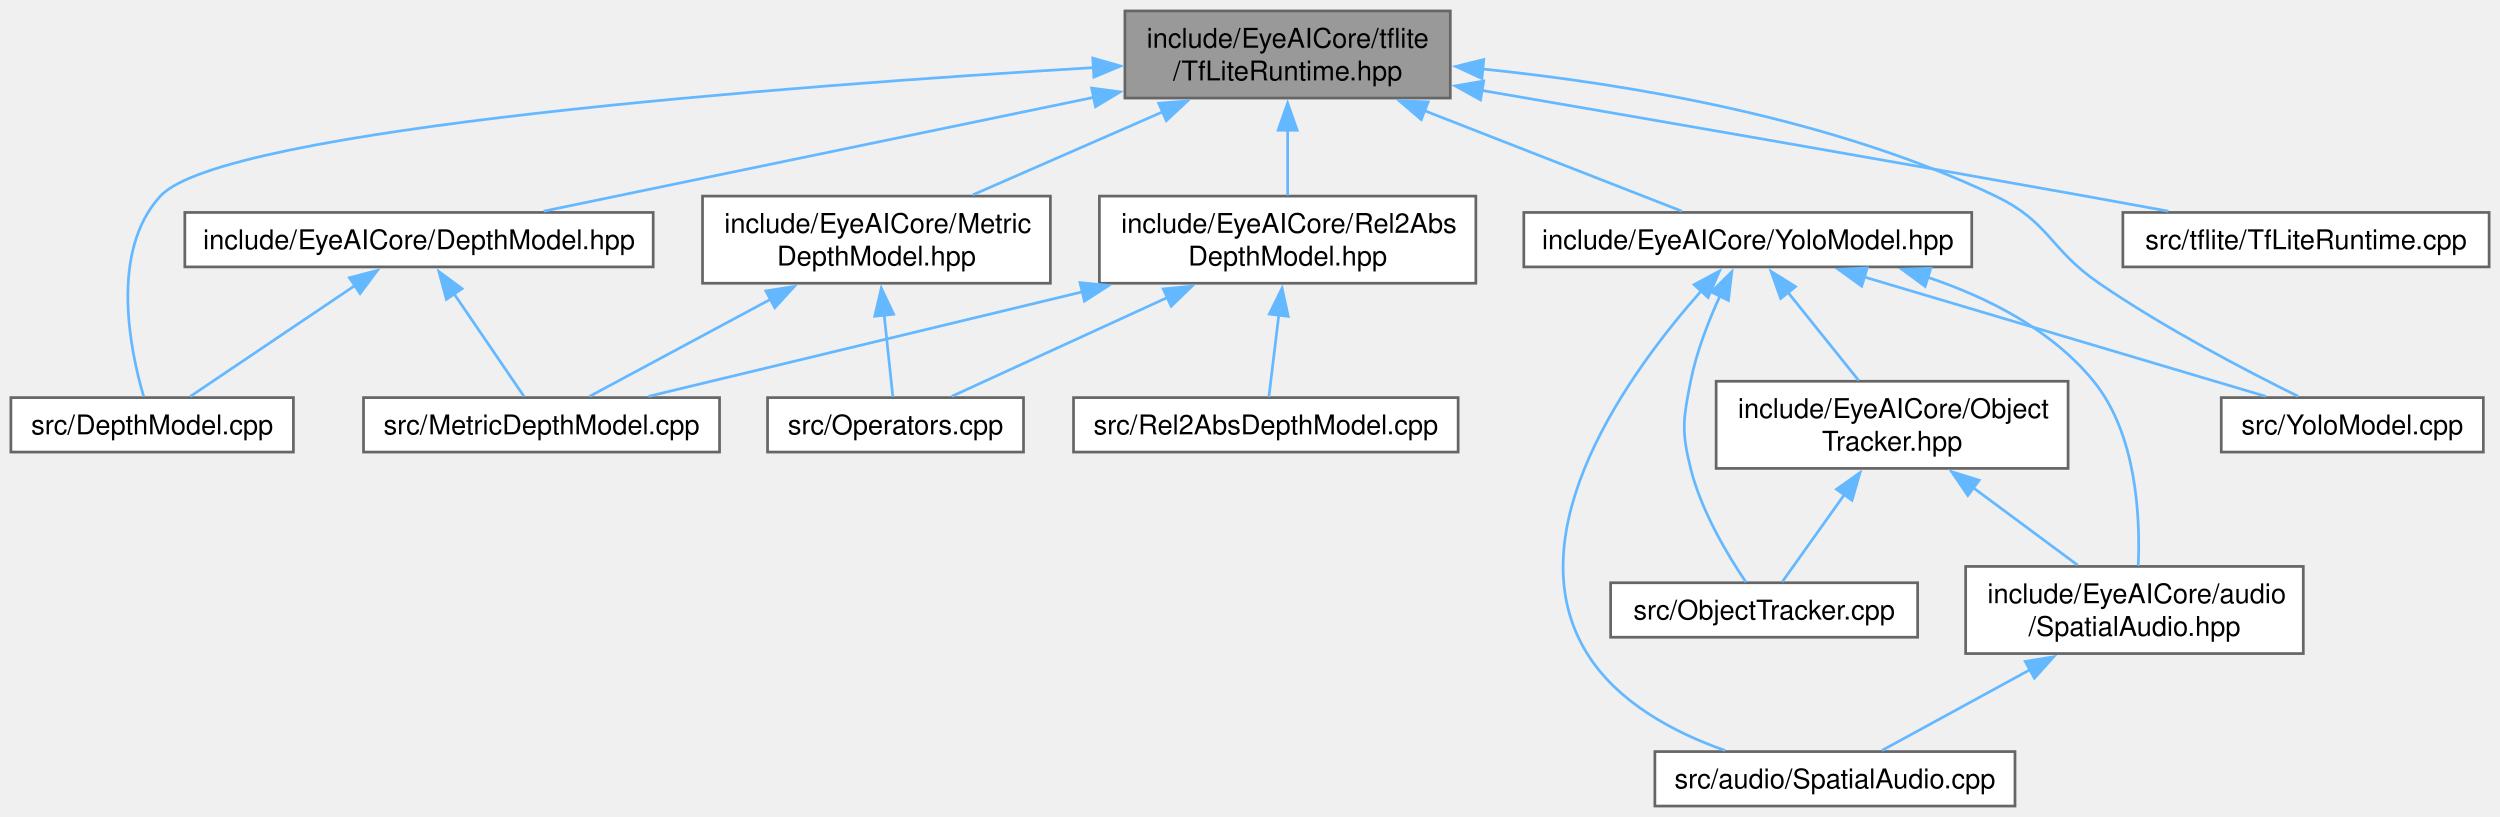
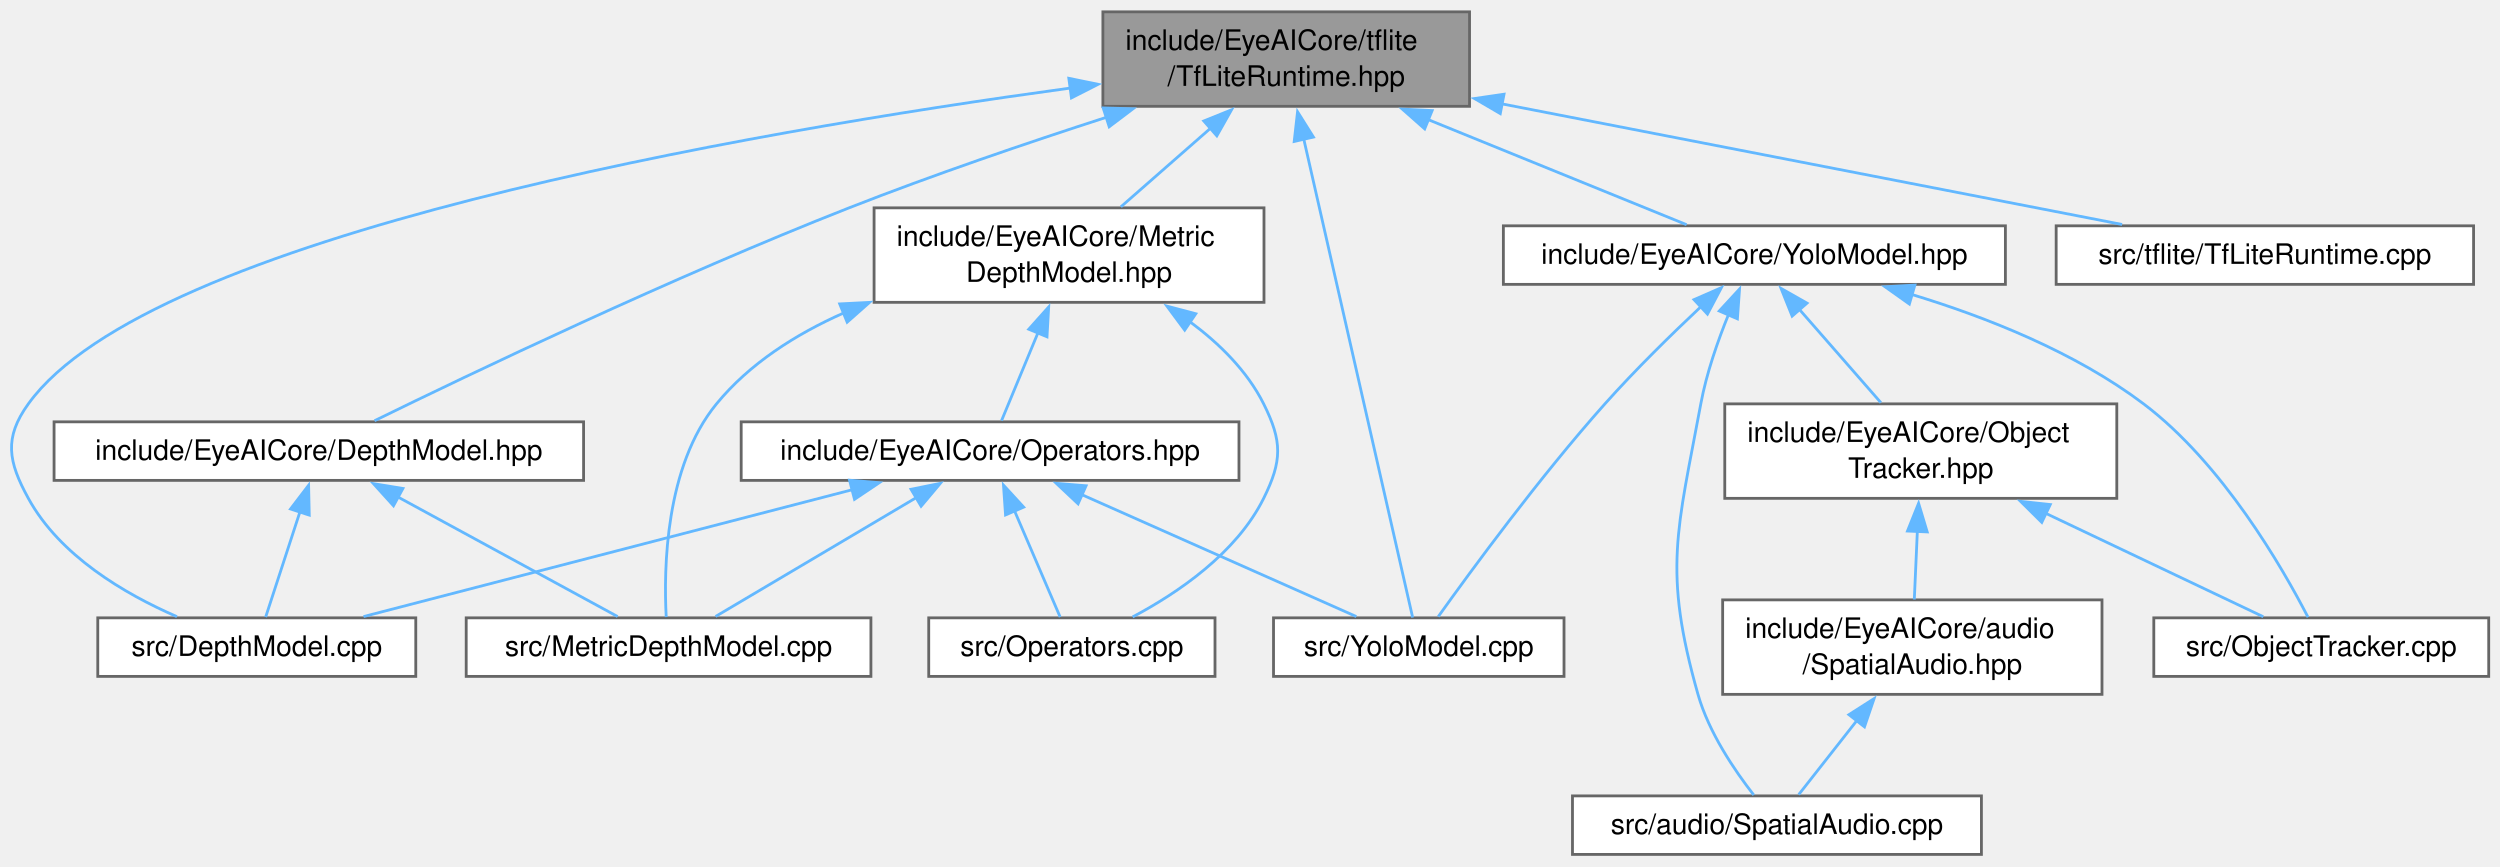
- <svg xmlns="http://www.w3.org/2000/svg" xmlns:xlink="http://www.w3.org/1999/xlink" width="918pt" height="300pt" viewBox="0.00 0.00 918.12 300.00">
-   <g id="graph0" class="graph" transform="scale(1 1) rotate(0) translate(4 296)">
+ <svg xmlns="http://www.w3.org/2000/svg" xmlns:xlink="http://www.w3.org/1999/xlink" width="886pt" height="307pt" viewBox="0.00 0.00 886.42 306.75">
+   <g id="graph0" class="graph" transform="scale(1 1) rotate(0) translate(4 302.75)">
    <g id="Node000001" class="node">
      <g id="a_Node000001">
        <a xlink:title=" ">
-           <polygon fill="#999999" stroke="#666666" points="528.62,-292 409.12,-292 409.12,-260 528.62,-260 528.62,-292" />
-           <text text-anchor="start" x="417.12" y="-278.5" font-family="Helvetica,sans-Serif" font-size="10.00">include/EyeAICore/tflite</text>
-           <text text-anchor="middle" x="468.88" y="-266.5" font-family="Helvetica,sans-Serif" font-size="10.00">/TfLiteRuntime.hpp</text>
+           <polygon fill="#999999" stroke="#666666" points="517.05,-298.75 387.05,-298.75 387.05,-265.25 517.05,-265.25 517.05,-298.75" />
+           <text text-anchor="start" x="395.05" y="-285.25" font-family="Helvetica,sans-Serif" font-size="10.00">include/EyeAICore/tflite</text>
+           <text text-anchor="middle" x="452.05" y="-272.5" font-family="Helvetica,sans-Serif" font-size="10.00">/TfLiteRuntime.hpp</text>
        </a>
      </g>
    </g>
    <g id="Node000002" class="node">
      <g id="a_Node000002">
        <a xlink:href="DepthModel_8hpp.html" target="_top" xlink:title=" ">
-           <polygon fill="white" stroke="#666666" points="235.88,-218 63.88,-218 63.88,-198 235.88,-198 235.88,-218" />
-           <text text-anchor="middle" x="149.88" y="-204.5" font-family="Helvetica,sans-Serif" font-size="10.00">include/EyeAICore/DepthModel.hpp</text>
+           <polygon fill="white" stroke="#666666" points="202.92,-153.38 15.17,-153.38 15.17,-132.62 202.92,-132.62 202.92,-153.38" />
+           <text text-anchor="middle" x="109.05" y="-139.88" font-family="Helvetica,sans-Serif" font-size="10.00">include/EyeAICore/DepthModel.hpp</text>
        </a>
      </g>
    </g>
    <g id="edge1_Node000001_Node000002" class="edge">
      <g id="a_edge1_Node000001_Node000002">
        <a xlink:title=" ">
-           <path fill="none" stroke="#63b8ff" d="M397.66,-260.27C335.95,-247.5 248.48,-229.4 195.67,-218.47" />
-           <polygon fill="#63b8ff" stroke="#63b8ff" points="396.89,-263.68 407.39,-262.28 398.31,-256.83 396.89,-263.68" />
+           <path fill="none" stroke="#63b8ff" d="M388.25,-261.35C360.06,-252.24 326.65,-240.87 297.05,-229.25 234.49,-204.7 162.72,-170.38 128.79,-153.77" />
+           <polygon fill="#63b8ff" stroke="#63b8ff" points="387.15,-264.67 397.75,-264.39 389.29,-258 387.15,-264.67" />
        </a>
      </g>
    </g>
    <g id="Node000003" class="node">
      <g id="a_Node000003">
        <a xlink:href="DepthModel_8cpp.html" target="_top" xlink:title=" ">
-           <polygon fill="white" stroke="#666666" points="103.75,-150 0,-150 0,-130 103.75,-130 103.75,-150" />
-           <text text-anchor="middle" x="51.88" y="-136.5" font-family="Helvetica,sans-Serif" font-size="10.00">src/DepthModel.cpp</text>
+           <polygon fill="white" stroke="#666666" points="143.42,-83.88 30.67,-83.88 30.67,-63.12 143.42,-63.12 143.42,-83.88" />
+           <text text-anchor="middle" x="87.05" y="-70.38" font-family="Helvetica,sans-Serif" font-size="10.00">src/DepthModel.cpp</text>
        </a>
      </g>
    </g>
    <g id="edge20_Node000001_Node000003" class="edge">
      <g id="a_edge20_Node000001_Node000003">
        <a xlink:title=" ">
-           <path fill="none" stroke="#63b8ff" d="M397.8,-271.2C285.57,-264.47 77.62,-248.8 54.88,-224 36.26,-203.7 43.75,-167.49 48.76,-150.41" />
-           <polygon fill="#63b8ff" stroke="#63b8ff" points="397.32,-274.68 407.51,-271.77 397.73,-267.69 397.32,-274.68" />
+           <path fill="none" stroke="#63b8ff" d="M375.61,-271.74C259.9,-255.92 49.15,-219.5 6.05,-159.75 -2.66,-147.67 -1.11,-139.31 6.05,-126.25 17.19,-105.91 40.11,-92.4 58.74,-84.3" />
+           <polygon fill="#63b8ff" stroke="#63b8ff" points="374.97,-275.18 385.35,-273.05 375.9,-268.24 374.97,-275.18" />
        </a>
      </g>
    </g>
    <g id="Node000005" class="node">
      <g id="a_Node000005">
        <a xlink:href="MetricDepthModel_8hpp.html" target="_top" xlink:title=" ">
-           <polygon fill="white" stroke="#666666" points="381.75,-224 254,-224 254,-192 381.75,-192 381.75,-224" />
-           <text text-anchor="start" x="262" y="-210.5" font-family="Helvetica,sans-Serif" font-size="10.00">include/EyeAICore/Metric</text>
-           <text text-anchor="middle" x="317.88" y="-198.5" font-family="Helvetica,sans-Serif" font-size="10.00">DepthModel.hpp</text>
+           <polygon fill="white" stroke="#666666" points="444.17,-229.25 305.92,-229.25 305.92,-195.75 444.17,-195.75 444.17,-229.25" />
+           <text text-anchor="start" x="313.92" y="-215.75" font-family="Helvetica,sans-Serif" font-size="10.00">include/EyeAICore/Metric</text>
+           <text text-anchor="middle" x="375.05" y="-203" font-family="Helvetica,sans-Serif" font-size="10.00">DepthModel.hpp</text>
        </a>
      </g>
    </g>
    <g id="edge4_Node000001_Node000005" class="edge">
      <g id="a_edge4_Node000001_Node000005">
        <a xlink:title=" ">
-           <path fill="none" stroke="#63b8ff" d="M423.18,-255.03C400.76,-245.23 374.17,-233.61 353.32,-224.49" />
-           <polygon fill="#63b8ff" stroke="#63b8ff" points="421.52,-258.12 432.09,-258.92 424.32,-251.71 421.52,-258.12" />
-         </a>
-       </g>
-     </g>
-     <g id="Node000007" class="node">
-       <g id="a_Node000007">
-         <a xlink:href="Rel2AbsDepthModel_8hpp.html" target="_top" xlink:title=" ">
-           <polygon fill="white" stroke="#666666" points="538,-224 399.75,-224 399.75,-192 538,-192 538,-224" />
-           <text text-anchor="start" x="407.75" y="-210.5" font-family="Helvetica,sans-Serif" font-size="10.00">include/EyeAICore/Rel2Abs</text>
-           <text text-anchor="middle" x="468.88" y="-198.5" font-family="Helvetica,sans-Serif" font-size="10.00">DepthModel.hpp</text>
-         </a>
-       </g>
-     </g>
-     <g id="edge7_Node000001_Node000007" class="edge">
-       <g id="a_edge7_Node000001_Node000007">
-         <a xlink:title=" ">
-           <path fill="none" stroke="#63b8ff" d="M468.88,-248.31C468.88,-240.12 468.88,-231.38 468.88,-224.22" />
-           <polygon fill="#63b8ff" stroke="#63b8ff" points="465.38,-248.18 468.88,-258.18 472.38,-248.18 465.38,-248.18" />
+           <path fill="none" stroke="#63b8ff" d="M425.34,-257.59C414.81,-248.35 402.97,-237.98 393.43,-229.62" />
+           <polygon fill="#63b8ff" stroke="#63b8ff" points="422.83,-260.05 432.66,-264.01 427.45,-254.78 422.83,-260.05" />
+         </a>
+       </g>
+     </g>
+     <g id="Node000008" class="node">
+       <g id="a_Node000008">
+         <a xlink:href="YoloModel_8cpp.html" target="_top" xlink:title=" ">
+           <polygon fill="white" stroke="#666666" points="550.55,-83.88 447.55,-83.88 447.55,-63.12 550.55,-63.12 550.55,-83.88" />
+           <text text-anchor="middle" x="499.05" y="-70.38" font-family="Helvetica,sans-Serif" font-size="10.00">src/YoloModel.cpp</text>
+         </a>
+       </g>
+     </g>
+     <g id="edge21_Node000001_Node000008" class="edge">
+       <g id="a_edge21_Node000001_Node000008">
+         <a xlink:title=" ">
+           <path fill="none" stroke="#63b8ff" d="M458.25,-253.73C468.88,-207.03 490.08,-113.88 496.89,-83.98" />
+           <polygon fill="#63b8ff" stroke="#63b8ff" points="454.88,-252.79 456.07,-263.32 461.7,-254.35 454.88,-252.79" />
        </a>
      </g>
    </g>
    <g id="Node000009" class="node">
      <g id="a_Node000009">
        <a xlink:href="YoloModel_8hpp.html" target="_top" xlink:title=" ">
-           <polygon fill="white" stroke="#666666" points="720.12,-218 555.62,-218 555.62,-198 720.12,-198 720.12,-218" />
-           <text text-anchor="middle" x="637.88" y="-204.5" font-family="Helvetica,sans-Serif" font-size="10.00">include/EyeAICore/YoloModel.hpp</text>
-         </a>
-       </g>
-     </g>
-     <g id="edge11_Node000001_Node000009" class="edge">
-       <g id="a_edge11_Node000001_Node000009">
-         <a xlink:title=" ">
-           <path fill="none" stroke="#63b8ff" d="M519.19,-255.35C550.41,-243.16 589.11,-228.05 613.65,-218.46" />
-           <polygon fill="#63b8ff" stroke="#63b8ff" points="517.95,-252.08 509.91,-258.98 520.5,-258.6 517.95,-252.08" />
+           <polygon fill="white" stroke="#666666" points="707.05,-222.88 529.05,-222.88 529.05,-202.12 707.05,-202.12 707.05,-222.88" />
+           <text text-anchor="middle" x="618.05" y="-209.38" font-family="Helvetica,sans-Serif" font-size="10.00">include/EyeAICore/YoloModel.hpp</text>
+         </a>
+       </g>
+     </g>
+     <g id="edge12_Node000001_Node000009" class="edge">
+       <g id="a_edge12_Node000001_Node000009">
+         <a xlink:title=" ">
+           <path fill="none" stroke="#63b8ff" d="M502.24,-260.59C532.67,-248.22 570.1,-233 594.02,-223.27" />
+           <polygon fill="#63b8ff" stroke="#63b8ff" points="501.15,-257.25 493.21,-264.26 503.79,-263.74 501.15,-257.25" />
        </a>
      </g>
    </g>
    <g id="Node000014" class="node">
      <g id="a_Node000014">
-         <a xlink:href="YoloModel_8cpp.html" target="_top" xlink:title=" ">
-           <polygon fill="white" stroke="#666666" points="908,-150 811.75,-150 811.75,-130 908,-130 908,-150" />
-           <text text-anchor="middle" x="859.88" y="-136.5" font-family="Helvetica,sans-Serif" font-size="10.00">src/YoloModel.cpp</text>
-         </a>
-       </g>
-     </g>
-     <g id="edge21_Node000001_Node000014" class="edge">
-       <g id="a_edge21_Node000001_Node000014">
-         <a xlink:title=" ">
-           <path fill="none" stroke="#63b8ff" d="M540.32,-270.69C594.33,-265.18 669.14,-252.62 728.88,-224 748.79,-214.46 748.66,-204.48 766.88,-192 790.88,-175.55 820.68,-159.98 839.97,-150.47" />
-           <polygon fill="#63b8ff" stroke="#63b8ff" points="540.25,-267.18 530.63,-271.62 540.91,-274.15 540.25,-267.18" />
-         </a>
-       </g>
-     </g>
-     <g id="Node000015" class="node">
-       <g id="a_Node000015">
        <a xlink:href="TfLiteRuntime_8cpp.html" target="_top" xlink:title=" ">
-           <polygon fill="white" stroke="#666666" points="910.12,-218 775.62,-218 775.62,-198 910.12,-198 910.12,-218" />
-           <text text-anchor="middle" x="842.88" y="-204.5" font-family="Helvetica,sans-Serif" font-size="10.00">src/tflite/TfLiteRuntime.cpp</text>
-         </a>
-       </g>
-     </g>
-     <g id="edge22_Node000001_Node000015" class="edge">
-       <g id="a_edge22_Node000001_Node000015">
-         <a xlink:title=" ">
-           <path fill="none" stroke="#63b8ff" d="M540.08,-262.83C599.43,-252.63 686.2,-237.59 761.88,-224 771.73,-222.23 782.25,-220.31 792.34,-218.45" />
-           <polygon fill="#63b8ff" stroke="#63b8ff" points="539.71,-259.34 530.44,-264.48 540.89,-266.24 539.71,-259.34" />
+           <polygon fill="white" stroke="#666666" points="873.05,-222.88 725.05,-222.88 725.05,-202.12 873.05,-202.12 873.05,-222.88" />
+           <text text-anchor="middle" x="799.05" y="-209.38" font-family="Helvetica,sans-Serif" font-size="10.00">src/tflite/TfLiteRuntime.cpp</text>
+         </a>
+       </g>
+     </g>
+     <g id="edge22_Node000001_Node000014" class="edge">
+       <g id="a_edge22_Node000001_Node000014">
+         <a xlink:title=" ">
+           <path fill="none" stroke="#63b8ff" d="M528.21,-266.18C595.1,-253.17 690.53,-234.61 748.43,-223.35" />
+           <polygon fill="#63b8ff" stroke="#63b8ff" points="527.95,-262.67 518.8,-268.01 529.28,-269.54 527.95,-262.67" />
        </a>
      </g>
    </g>
    <g id="edge2_Node000002_Node000003" class="edge">
      <g id="a_edge2_Node000002_Node000003">
        <a xlink:title=" ">
-           <path fill="none" stroke="#63b8ff" d="M126.44,-191.22C107.57,-178.51 81.67,-161.07 65.89,-150.44" />
-           <polygon fill="#63b8ff" stroke="#63b8ff" points="124.33,-194.02 134.58,-196.7 128.24,-188.21 124.33,-194.02" />
+           <path fill="none" stroke="#63b8ff" d="M102.39,-121.58C98.34,-109.16 93.36,-93.87 90.19,-84.15" />
+           <polygon fill="#63b8ff" stroke="#63b8ff" points="99,-122.47 105.42,-130.89 105.65,-120.3 99,-122.47" />
        </a>
      </g>
    </g>
    <g id="Node000004" class="node">
      <g id="a_Node000004">
        <a xlink:href="MetricDepthModel_8cpp.html" target="_top" xlink:title=" ">
-           <polygon fill="white" stroke="#666666" points="260.25,-150 129.5,-150 129.5,-130 260.25,-130 260.25,-150" />
-           <text text-anchor="middle" x="194.88" y="-136.5" font-family="Helvetica,sans-Serif" font-size="10.00">src/MetricDepthModel.cpp</text>
+           <polygon fill="white" stroke="#666666" points="304.8,-83.88 161.3,-83.88 161.3,-63.12 304.8,-63.12 304.8,-83.88" />
+           <text text-anchor="middle" x="233.05" y="-70.38" font-family="Helvetica,sans-Serif" font-size="10.00">src/MetricDepthModel.cpp</text>
        </a>
      </g>
    </g>
    <g id="edge3_Node000002_Node000004" class="edge">
      <g id="a_edge3_Node000002_Node000004">
        <a xlink:title=" ">
-           <path fill="none" stroke="#63b8ff" d="M162.73,-188.15C171.14,-175.82 181.76,-160.23 188.44,-150.44" />
-           <polygon fill="#63b8ff" stroke="#63b8ff" points="159.92,-186.06 157.18,-196.29 165.7,-190 159.92,-186.06" />
-         </a>
-       </g>
-     </g>
-     <g id="edge5_Node000005_Node000004" class="edge">
-       <g id="a_edge5_Node000005_Node000004">
-         <a xlink:title=" ">
-           <path fill="none" stroke="#63b8ff" d="M279.16,-186.22C256.82,-174.24 229.82,-159.75 212.51,-150.46" />
-           <polygon fill="#63b8ff" stroke="#63b8ff" points="277.24,-189.17 287.7,-190.81 280.55,-183 277.24,-189.17" />
+           <path fill="none" stroke="#63b8ff" d="M136.96,-126.8C160.84,-113.81 194.51,-95.48 214.99,-84.33" />
+           <polygon fill="#63b8ff" stroke="#63b8ff" points="135.52,-123.61 128.41,-131.46 138.86,-129.75 135.52,-123.61" />
+         </a>
+       </g>
+     </g>
+     <g id="edge10_Node000005_Node000004" class="edge">
+       <g id="a_edge10_Node000005_Node000004">
+         <a xlink:title=" ">
+           <path fill="none" stroke="#63b8ff" d="M295.09,-191.96C278.1,-184.42 261.77,-174.03 250.05,-159.75 231.85,-137.59 231.3,-101.36 232.22,-84.16" />
+           <polygon fill="#63b8ff" stroke="#63b8ff" points="293.73,-195.19 304.31,-195.73 296.38,-188.71 293.73,-195.19" />
        </a>
      </g>
    </g>
    <g id="Node000006" class="node">
      <g id="a_Node000006">
+         <a xlink:href="Operators_8hpp.html" target="_top" xlink:title=" ">
+           <polygon fill="white" stroke="#666666" points="435.3,-153.38 258.8,-153.38 258.8,-132.62 435.3,-132.62 435.3,-153.38" />
+           <text text-anchor="middle" x="347.05" y="-139.88" font-family="Helvetica,sans-Serif" font-size="10.00">include/EyeAICore/Operators.hpp</text>
+         </a>
+       </g>
+     </g>
+     <g id="edge5_Node000005_Node000006" class="edge">
+       <g id="a_edge5_Node000005_Node000006">
+         <a xlink:title=" ">
+           <path fill="none" stroke="#63b8ff" d="M364.08,-185.07C359.53,-174.08 354.52,-162.02 351.12,-153.82" />
+           <polygon fill="#63b8ff" stroke="#63b8ff" points="360.77,-186.21 367.83,-194.11 367.23,-183.53 360.77,-186.21" />
+         </a>
+       </g>
+     </g>
+     <g id="Node000007" class="node">
+       <g id="a_Node000007">
        <a xlink:href="Operators_8cpp.html" target="_top" xlink:title=" ">
-           <polygon fill="white" stroke="#666666" points="371.88,-150 277.88,-150 277.88,-130 371.88,-130 371.88,-150" />
-           <text text-anchor="middle" x="324.88" y="-136.5" font-family="Helvetica,sans-Serif" font-size="10.00">src/Operators.cpp</text>
-         </a>
-       </g>
-     </g>
-     <g id="edge6_Node000005_Node000006" class="edge">
-       <g id="a_edge6_Node000005_Node000006">
-         <a xlink:title=" ">
-           <path fill="none" stroke="#63b8ff" d="M320.71,-180.31C321.83,-169.67 323.06,-158.13 323.89,-150.32" />
-           <polygon fill="#63b8ff" stroke="#63b8ff" points="317.23,-179.87 319.66,-190.19 324.19,-180.61 317.23,-179.87" />
-         </a>
-       </g>
-     </g>
-     <g id="edge8_Node000007_Node000004" class="edge">
-       <g id="a_edge8_Node000007_Node000004">
-         <a xlink:title=" ">
-           <path fill="none" stroke="#63b8ff" d="M393.53,-188.85C341.93,-176.42 275.6,-160.44 234.15,-150.46" />
-           <polygon fill="#63b8ff" stroke="#63b8ff" points="392.62,-192.23 403.16,-191.17 394.26,-185.43 392.62,-192.23" />
-         </a>
-       </g>
-     </g>
-     <g id="edge9_Node000007_Node000006" class="edge">
-       <g id="a_edge9_Node000007_Node000006">
-         <a xlink:title=" ">
-           <path fill="none" stroke="#63b8ff" d="M424.95,-186.87C398.54,-174.76 366.16,-159.92 345.52,-150.46" />
-           <polygon fill="#63b8ff" stroke="#63b8ff" points="423.19,-189.91 433.74,-190.9 426.11,-183.55 423.19,-189.91" />
-         </a>
-       </g>
-     </g>
-     <g id="Node000008" class="node">
-       <g id="a_Node000008">
-         <a xlink:href="Rel2AbsDepthModel_8cpp.html" target="_top" xlink:title=" ">
-           <polygon fill="white" stroke="#666666" points="531.5,-150 390.25,-150 390.25,-130 531.5,-130 531.5,-150" />
-           <text text-anchor="middle" x="460.88" y="-136.5" font-family="Helvetica,sans-Serif" font-size="10.00">src/Rel2AbsDepthModel.cpp</text>
-         </a>
-       </g>
-     </g>
-     <g id="edge10_Node000007_Node000008" class="edge">
-       <g id="a_edge10_Node000007_Node000008">
-         <a xlink:title=" ">
-           <path fill="none" stroke="#63b8ff" d="M465.64,-180.31C464.35,-169.67 462.95,-158.13 462,-150.32" />
-           <polygon fill="#63b8ff" stroke="#63b8ff" points="462.16,-180.68 466.84,-190.19 469.11,-179.84 462.16,-180.68" />
+           <polygon fill="white" stroke="#666666" points="426.8,-83.88 325.3,-83.88 325.3,-63.12 426.8,-63.12 426.8,-83.88" />
+           <text text-anchor="middle" x="376.05" y="-70.38" font-family="Helvetica,sans-Serif" font-size="10.00">src/Operators.cpp</text>
+         </a>
+       </g>
+     </g>
+     <g id="edge11_Node000005_Node000007" class="edge">
+       <g id="a_edge11_Node000005_Node000007">
+         <a xlink:title=" ">
+           <path fill="none" stroke="#63b8ff" d="M417.79,-188.96C428.29,-181.2 438.19,-171.46 444.05,-159.75 450.7,-146.43 450.66,-139.59 444.05,-126.25 434.43,-106.84 413.66,-92.74 397.59,-84.2" />
+           <polygon fill="#63b8ff" stroke="#63b8ff" points="416.06,-185.9 409.75,-194.41 419.99,-191.7 416.06,-185.9" />
+         </a>
+       </g>
+     </g>
+     <g id="edge6_Node000006_Node000003" class="edge">
+       <g id="a_edge6_Node000006_Node000003">
+         <a xlink:title=" ">
+           <path fill="none" stroke="#63b8ff" d="M298.33,-129.35C248.07,-116.3 170.75,-96.23 124.9,-84.33" />
+           <polygon fill="#63b8ff" stroke="#63b8ff" points="297.22,-132.68 307.77,-131.8 298.98,-125.9 297.22,-132.68" />
+         </a>
+       </g>
+     </g>
+     <g id="edge7_Node000006_Node000004" class="edge">
+       <g id="a_edge7_Node000006_Node000004">
+         <a xlink:title=" ">
+           <path fill="none" stroke="#63b8ff" d="M321.05,-126.61C299.15,-113.64 268.47,-95.47 249.72,-84.37" />
+           <polygon fill="#63b8ff" stroke="#63b8ff" points="319.02,-129.47 329.41,-131.56 322.59,-123.45 319.02,-129.47" />
+         </a>
+       </g>
+     </g>
+     <g id="edge8_Node000006_Node000007" class="edge">
+       <g id="a_edge8_Node000006_Node000007">
+         <a xlink:title=" ">
+           <path fill="none" stroke="#63b8ff" d="M355.66,-121.96C361.02,-109.47 367.68,-93.97 371.9,-84.15" />
+           <polygon fill="#63b8ff" stroke="#63b8ff" points="352.53,-120.37 351.8,-130.94 358.96,-123.13 352.53,-120.37" />
+         </a>
+       </g>
+     </g>
+     <g id="edge9_Node000006_Node000008" class="edge">
+       <g id="a_edge9_Node000006_Node000008">
+         <a xlink:title=" ">
+           <path fill="none" stroke="#63b8ff" d="M379.31,-127.67C408.68,-114.63 451.24,-95.73 476.92,-84.33" />
+           <polygon fill="#63b8ff" stroke="#63b8ff" points="378.25,-124.31 370.53,-131.57 381.09,-130.71 378.25,-124.31" />
+         </a>
+       </g>
+     </g>
+     <g id="edge18_Node000009_Node000008" class="edge">
+       <g id="a_edge18_Node000009_Node000008">
+         <a xlink:title=" ">
+           <path fill="none" stroke="#63b8ff" d="M599.09,-194.21C588.69,-184.43 575.77,-171.78 565.05,-159.75 541.88,-133.76 517.54,-100.54 505.95,-84.31" />
+           <polygon fill="#63b8ff" stroke="#63b8ff" points="596.64,-196.71 606.35,-200.95 601.41,-191.58 596.64,-196.71" />
        </a>
      </g>
    </g>
    <g id="Node000010" class="node">
      <g id="a_Node000010">
        <a xlink:href="ObjectTracker_8hpp.html" target="_top" xlink:title=" ">
-           <polygon fill="white" stroke="#666666" points="755.5,-156 626.25,-156 626.25,-124 755.5,-124 755.5,-156" />
-           <text text-anchor="start" x="634.25" y="-142.5" font-family="Helvetica,sans-Serif" font-size="10.00">include/EyeAICore/Object</text>
-           <text text-anchor="middle" x="690.88" y="-130.5" font-family="Helvetica,sans-Serif" font-size="10.00">Tracker.hpp</text>
-         </a>
-       </g>
-     </g>
-     <g id="edge12_Node000009_Node000010" class="edge">
-       <g id="a_edge12_Node000009_Node000010">
-         <a xlink:title=" ">
-           <path fill="none" stroke="#63b8ff" d="M652.6,-188.67C660.78,-178.48 670.83,-165.96 678.59,-156.3" />
-           <polygon fill="#63b8ff" stroke="#63b8ff" points="649.95,-186.38 646.42,-196.36 655.41,-190.76 649.95,-186.38" />
+           <polygon fill="white" stroke="#666666" points="746.55,-159.75 607.55,-159.75 607.55,-126.25 746.55,-126.25 746.55,-159.75" />
+           <text text-anchor="start" x="615.55" y="-146.25" font-family="Helvetica,sans-Serif" font-size="10.00">include/EyeAICore/Object</text>
+           <text text-anchor="middle" x="677.05" y="-133.5" font-family="Helvetica,sans-Serif" font-size="10.00">Tracker.hpp</text>
+         </a>
+       </g>
+     </g>
+     <g id="edge13_Node000009_Node000010" class="edge">
+       <g id="a_edge13_Node000009_Node000010">
+         <a xlink:title=" ">
+           <path fill="none" stroke="#63b8ff" d="M634.04,-193.2C643.06,-182.88 654.22,-170.11 662.91,-160.17" />
+           <polygon fill="#63b8ff" stroke="#63b8ff" points="631.44,-190.86 627.5,-200.69 636.71,-195.46 631.44,-190.86" />
+         </a>
+       </g>
+     </g>
+     <g id="Node000012" class="node">
+       <g id="a_Node000012">
+         <a xlink:href="SpatialAudio_8cpp.html" target="_top" xlink:title=" ">
+           <polygon fill="white" stroke="#666666" points="698.55,-20.75 553.55,-20.75 553.55,0 698.55,0 698.55,-20.75" />
+           <text text-anchor="middle" x="626.05" y="-7.25" font-family="Helvetica,sans-Serif" font-size="10.00">src/audio/SpatialAudio.cpp</text>
+         </a>
+       </g>
+     </g>
+     <g id="edge19_Node000009_Node000012" class="edge">
+       <g id="a_edge19_Node000009_Node000012">
+         <a xlink:title=" ">
+           <path fill="none" stroke="#63b8ff" d="M608.94,-191.59C605.1,-182.15 601.05,-170.59 599.05,-159.75 590.71,-114.74 585.55,-100.79 598.05,-56.75 601.89,-43.21 611.04,-29.76 617.84,-21.05" />
+           <polygon fill="#63b8ff" stroke="#63b8ff" points="605.6,-192.68 612.78,-200.47 612.03,-189.9 605.6,-192.68" />
+         </a>
+       </g>
+     </g>
+     <g id="Node000013" class="node">
+       <g id="a_Node000013">
+         <a xlink:href="ObjectTracker_8cpp.html" target="_top" xlink:title=" ">
+           <polygon fill="white" stroke="#666666" points="878.42,-83.88 759.67,-83.88 759.67,-63.12 878.42,-63.12 878.42,-83.88" />
+           <text text-anchor="middle" x="819.05" y="-70.38" font-family="Helvetica,sans-Serif" font-size="10.00">src/ObjectTracker.cpp</text>
+         </a>
+       </g>
+     </g>
+     <g id="edge17_Node000009_Node000013" class="edge">
+       <g id="a_edge17_Node000009_Node000013">
+         <a xlink:title=" ">
+           <path fill="none" stroke="#63b8ff" d="M673.67,-198.59C700.4,-190.49 731.81,-178.04 756.05,-159.75 784.1,-138.57 805.36,-101.54 814.35,-84.1" />
+           <polygon fill="#63b8ff" stroke="#63b8ff" points="673,-195.14 664.37,-201.27 674.95,-201.86 673,-195.14" />
        </a>
      </g>
    </g>
    <g id="Node000011" class="node">
      <g id="a_Node000011">
        <a xlink:href="SpatialAudio_8hpp.html" target="_top" xlink:title=" ">
-           <polygon fill="white" stroke="#666666" points="841.88,-88 717.88,-88 717.88,-56 841.88,-56 841.88,-88" />
-           <text text-anchor="start" x="725.88" y="-74.5" font-family="Helvetica,sans-Serif" font-size="10.00">include/EyeAICore/audio</text>
-           <text text-anchor="middle" x="779.88" y="-62.5" font-family="Helvetica,sans-Serif" font-size="10.00">/SpatialAudio.hpp</text>
-         </a>
-       </g>
-     </g>
-     <g id="edge16_Node000009_Node000011" class="edge">
-       <g id="a_edge16_Node000009_Node000011">
-         <a xlink:title=" ">
-           <path fill="none" stroke="#63b8ff" d="M703.94,-194.2C726.37,-186.66 749.59,-174.76 764.88,-156 780.6,-136.7 782.06,-106.43 781.26,-88.27" />
-           <polygon fill="#63b8ff" stroke="#63b8ff" points="703.01,-190.82 694.48,-197.11 705.07,-197.51 703.01,-190.82" />
-         </a>
-       </g>
-     </g>
-     <g id="Node000012" class="node">
-       <g id="a_Node000012">
-         <a xlink:href="SpatialAudio_8cpp.html" target="_top" xlink:title=" ">
-           <polygon fill="white" stroke="#666666" points="736,-20 603.75,-20 603.75,0 736,0 736,-20" />
-           <text text-anchor="middle" x="669.88" y="-6.5" font-family="Helvetica,sans-Serif" font-size="10.00">src/audio/SpatialAudio.cpp</text>
-         </a>
-       </g>
-     </g>
-     <g id="edge19_Node000009_Node000012" class="edge">
-       <g id="a_edge19_Node000009_Node000012">
-         <a xlink:title=" ">
-           <path fill="none" stroke="#63b8ff" d="M620.81,-189.22C594.86,-159.96 551.27,-100.44 578.88,-56 590.03,-38.03 610.73,-27.02 629.56,-20.39" />
-           <polygon fill="#63b8ff" stroke="#63b8ff" points="618.14,-191.49 627.48,-196.49 623.3,-186.76 618.14,-191.49" />
-         </a>
-       </g>
-     </g>
-     <g id="Node000013" class="node">
-       <g id="a_Node000013">
-         <a xlink:href="ObjectTracker_8cpp.html" target="_top" xlink:title=" ">
-           <polygon fill="white" stroke="#666666" points="700.25,-82 587.5,-82 587.5,-62 700.25,-62 700.25,-82" />
-           <text text-anchor="middle" x="643.88" y="-68.5" font-family="Helvetica,sans-Serif" font-size="10.00">src/ObjectTracker.cpp</text>
-         </a>
-       </g>
-     </g>
-     <g id="edge17_Node000009_Node000013" class="edge">
-       <g id="a_edge17_Node000009_Node000013">
-         <a xlink:title=" ">
-           <path fill="none" stroke="#63b8ff" d="M627.74,-187.5C623.48,-178.23 619.02,-166.82 616.88,-156 614.11,-142.05 613.45,-137.8 616.88,-124 620.79,-108.25 630.56,-92.01 637.21,-82.21" />
-           <polygon fill="#63b8ff" stroke="#63b8ff" points="624.47,-188.77 632.01,-196.22 630.76,-185.7 624.47,-188.77" />
-         </a>
-       </g>
-     </g>
-     <g id="edge18_Node000009_Node000014" class="edge">
-       <g id="a_edge18_Node000009_Node000014">
-         <a xlink:title=" ">
-           <path fill="none" stroke="#63b8ff" d="M680.68,-194.28C723.82,-181.45 789.41,-161.95 828.13,-150.44" />
-           <polygon fill="#63b8ff" stroke="#63b8ff" points="679.72,-190.91 671.13,-197.11 681.72,-197.62 679.72,-190.91" />
-         </a>
-       </g>
-     </g>
-     <g id="edge13_Node000010_Node000011" class="edge">
-       <g id="a_edge13_Node000010_Node000011">
-         <a xlink:title=" ">
-           <path fill="none" stroke="#63b8ff" d="M720.71,-116.87C733.29,-107.55 747.63,-96.91 759.04,-88.45" />
-           <polygon fill="#63b8ff" stroke="#63b8ff" points="718.68,-114.02 712.73,-122.79 722.85,-119.65 718.68,-114.02" />
-         </a>
-       </g>
-     </g>
-     <g id="edge15_Node000010_Node000013" class="edge">
-       <g id="a_edge15_Node000010_Node000013">
-         <a xlink:title=" ">
-           <path fill="none" stroke="#63b8ff" d="M673.33,-114.36C665.37,-103.18 656.43,-90.63 650.51,-82.32" />
-           <polygon fill="#63b8ff" stroke="#63b8ff" points="670.44,-116.34 679.1,-122.46 676.15,-112.28 670.44,-116.34" />
-         </a>
-       </g>
-     </g>
-     <g id="edge14_Node000011_Node000012" class="edge">
-       <g id="a_edge14_Node000011_Node000012">
-         <a xlink:title=" ">
-           <path fill="none" stroke="#63b8ff" d="M741.59,-50.12C723.03,-39.99 701.67,-28.34 687.12,-20.41" />
-           <polygon fill="#63b8ff" stroke="#63b8ff" points="739.76,-53.11 750.22,-54.82 743.12,-46.96 739.76,-53.11" />
+           <polygon fill="white" stroke="#666666" points="741.3,-90.25 606.8,-90.25 606.8,-56.75 741.3,-56.75 741.3,-90.25" />
+           <text text-anchor="start" x="614.8" y="-76.75" font-family="Helvetica,sans-Serif" font-size="10.00">include/EyeAICore/audio</text>
+           <text text-anchor="middle" x="674.05" y="-64" font-family="Helvetica,sans-Serif" font-size="10.00">/SpatialAudio.hpp</text>
+         </a>
+       </g>
+     </g>
+     <g id="edge14_Node000010_Node000011" class="edge">
+       <g id="a_edge14_Node000010_Node000011">
+         <a xlink:title=" ">
+           <path fill="none" stroke="#63b8ff" d="M675.83,-114.56C675.46,-106.34 675.07,-97.59 674.75,-90.38" />
+           <polygon fill="#63b8ff" stroke="#63b8ff" points="672.33,-114.66 676.27,-124.49 679.32,-114.35 672.33,-114.66" />
+         </a>
+       </g>
+     </g>
+     <g id="edge16_Node000010_Node000013" class="edge">
+       <g id="a_edge16_Node000010_Node000013">
+         <a xlink:title=" ">
+           <path fill="none" stroke="#63b8ff" d="M721.35,-120.94C747.13,-108.69 778.39,-93.83 798.49,-84.27" />
+           <polygon fill="#63b8ff" stroke="#63b8ff" points="719.95,-117.73 712.43,-125.18 722.96,-124.05 719.95,-117.73" />
+         </a>
+       </g>
+     </g>
+     <g id="edge15_Node000011_Node000012" class="edge">
+       <g id="a_edge15_Node000011_Node000012">
+         <a xlink:title=" ">
+           <path fill="none" stroke="#63b8ff" d="M654.46,-47.56C647.19,-38.3 639.37,-28.34 633.77,-21.22" />
+           <polygon fill="#63b8ff" stroke="#63b8ff" points="651.57,-49.55 660.5,-55.25 657.08,-45.22 651.57,-49.55" />
        </a>
      </g>
    </g>
  </g>
</svg>
